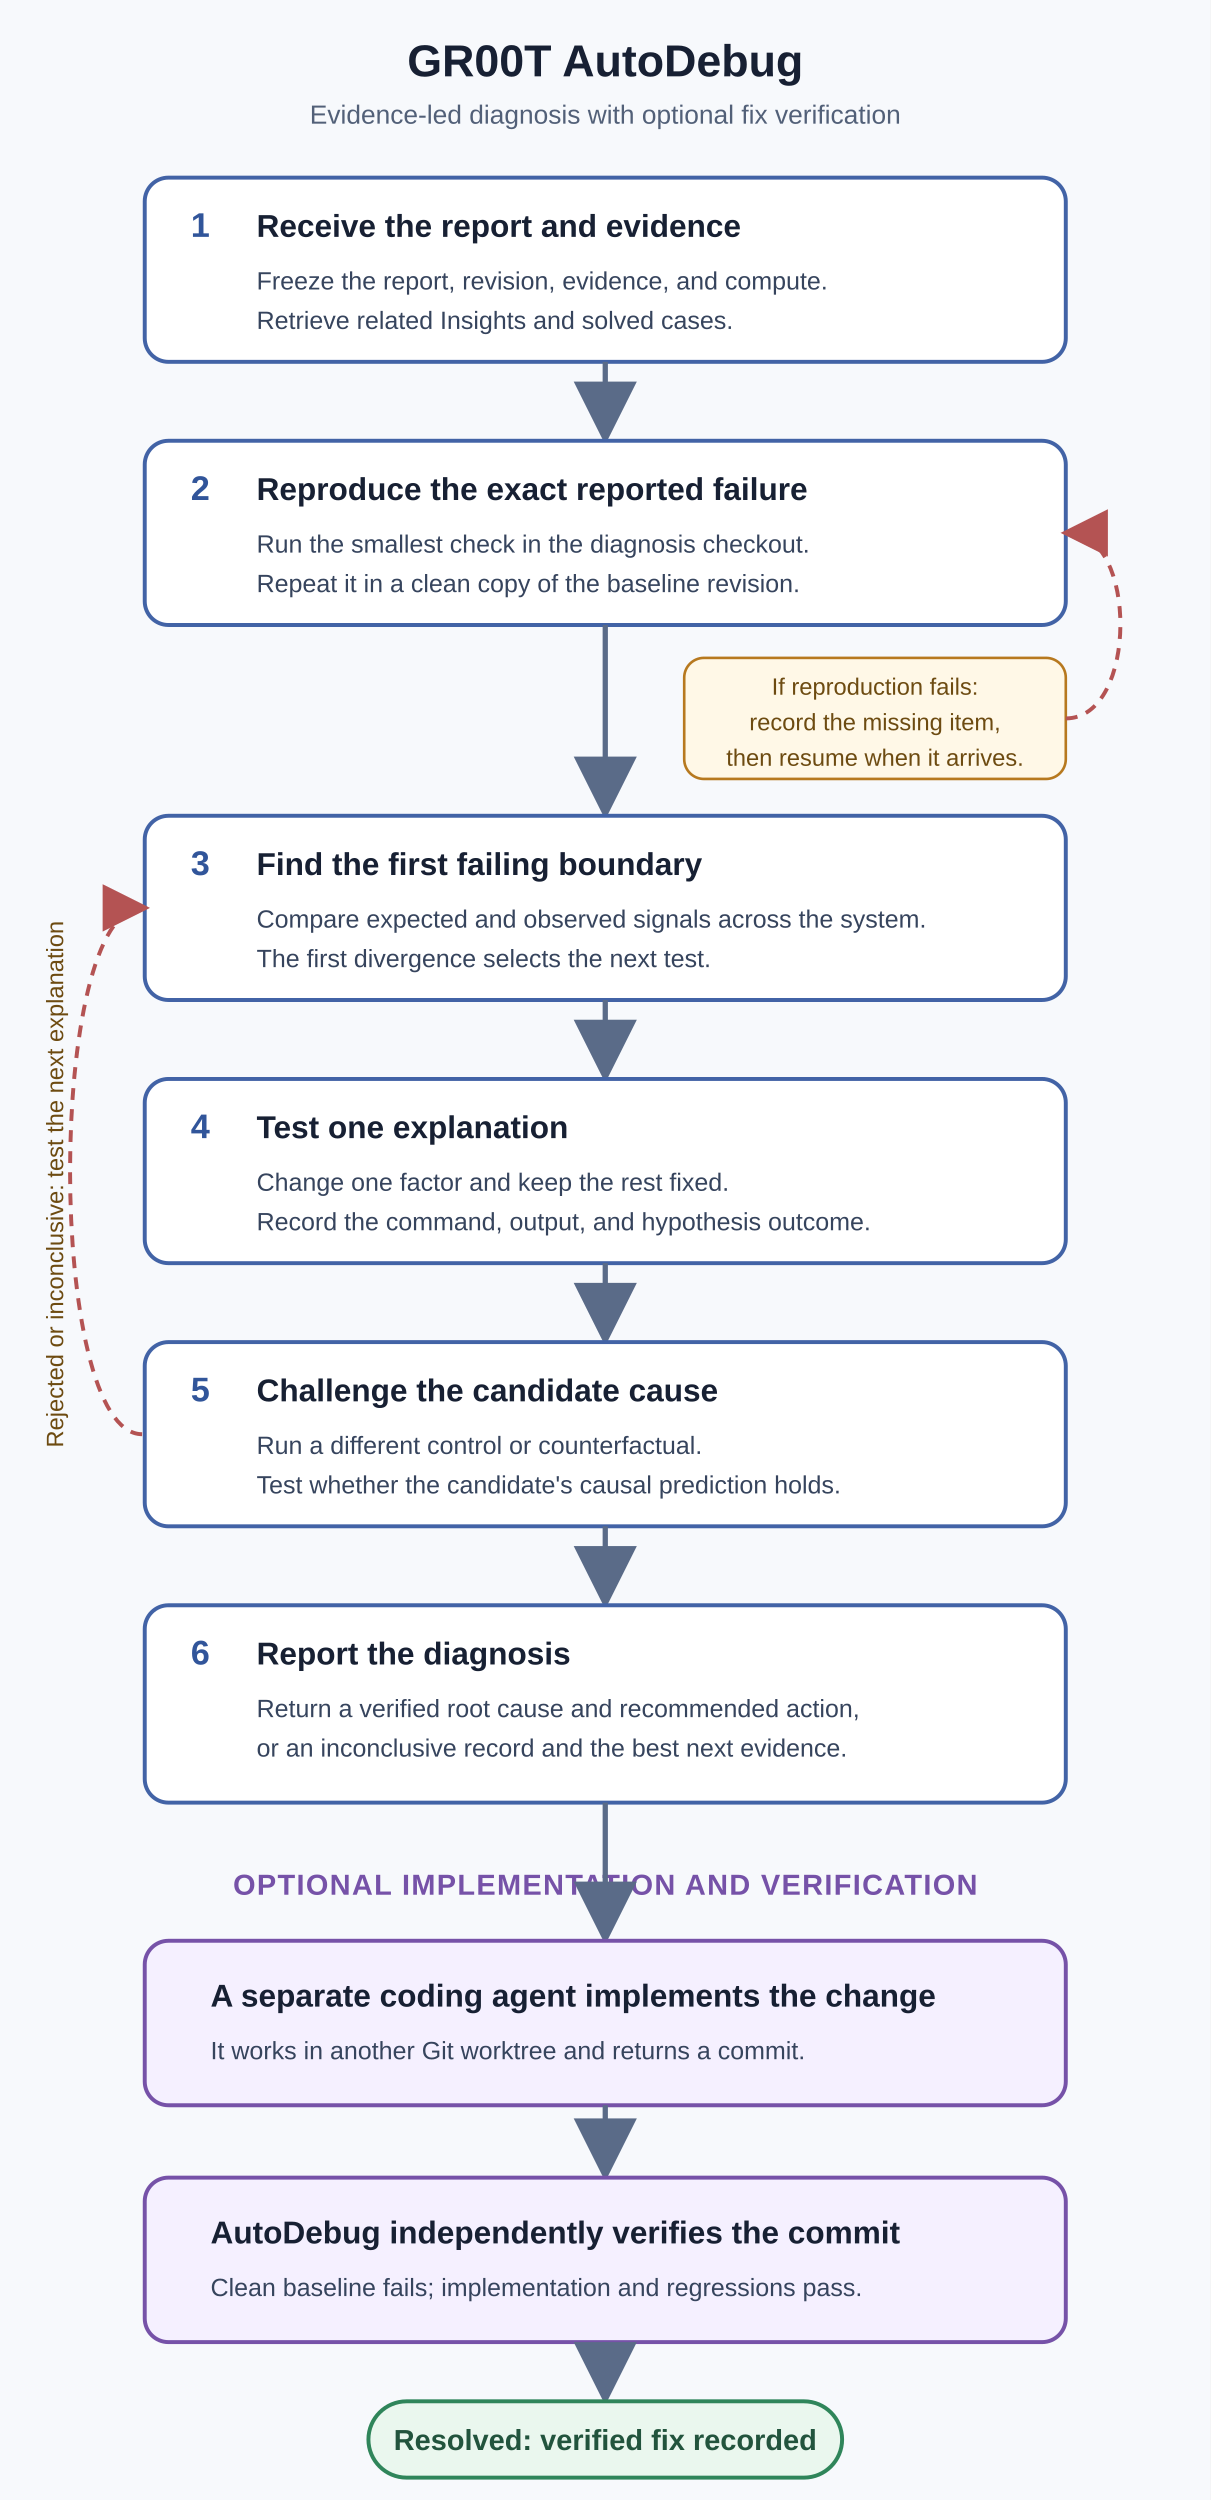
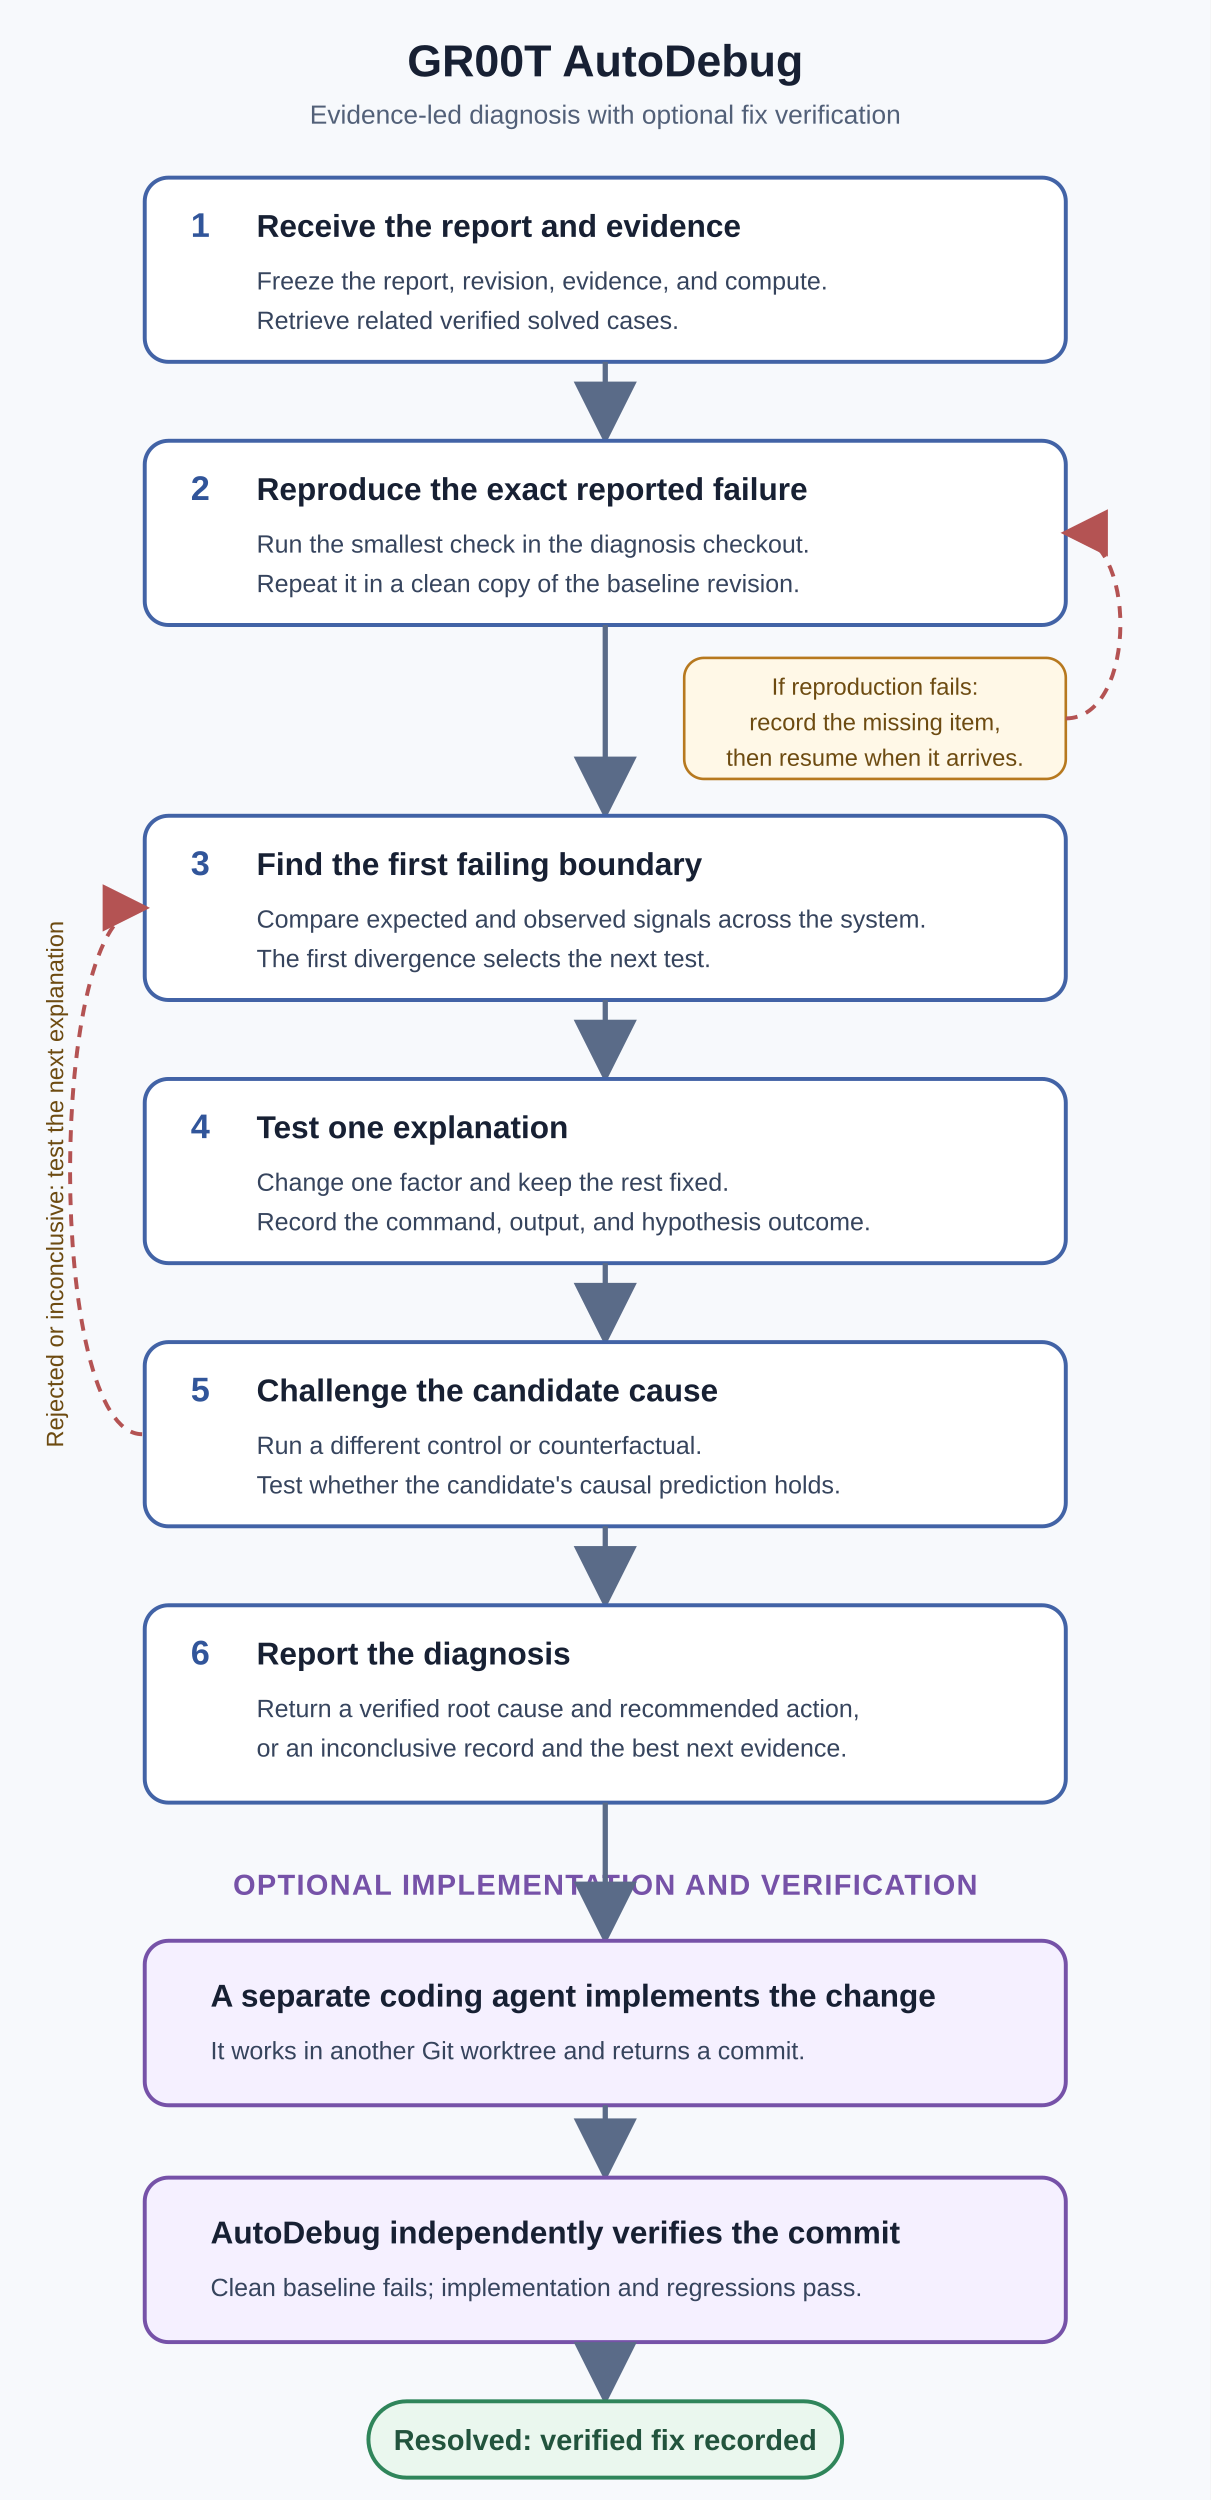
<svg xmlns="http://www.w3.org/2000/svg" width="920" height="1900" viewBox="0 0 920 1900" role="img" aria-labelledby="title description">
  <defs>
    <style>
      .background { fill: #f7f9fc; }
      .title { fill: #172033; font: 700 34px Arial, sans-serif; }
      .subtitle { fill: #526078; font: 20px Arial, sans-serif; }
      .card { fill: #ffffff; stroke: #4263a6; stroke-width: 3; }
      .optional { fill: #f5f0ff; stroke: #7652a8; stroke-width: 3; }
      .number { fill: #31559a; font: 700 26px Arial, sans-serif; }
      .heading { fill: #172033; font: 700 24px Arial, sans-serif; }
      .body { fill: #36445d; font: 19px Arial, sans-serif; }
      .note { fill: #fff8e7; stroke: #b7791f; stroke-width: 2; }
      .note-text { fill: #6d4b11; font: 18px Arial, sans-serif; }
      .arrow { stroke: #5a6b88; stroke-width: 4; fill: none; marker-end: url(#arrowhead); }
      .return { stroke: #b45353; stroke-width: 3; fill: none; stroke-dasharray: 9 7; marker-end: url(#returnhead); }
      .section { fill: #7652a8; font: 700 22px Arial, sans-serif; letter-spacing: 1px; }
      .result { fill: #eaf7ee; stroke: #2f855a; stroke-width: 3; }
      .result-text { fill: #22543d; font: 700 22px Arial, sans-serif; }
    </style>
    <marker id="arrowhead" markerWidth="12" markerHeight="12" refX="10" refY="6" orient="auto">
      <path d="M0,0 L12,6 L0,12 Z" fill="#5a6b88" />
    </marker>
    <marker id="returnhead" markerWidth="12" markerHeight="12" refX="10" refY="6" orient="auto">
      <path d="M0,0 L12,6 L0,12 Z" fill="#b45353" />
    </marker>
  </defs>
  <rect class="background" width="920" height="1900" />
  <text class="title" x="460" y="58" text-anchor="middle">GR00T AutoDebug</text>
  <text class="subtitle" x="460" y="94" text-anchor="middle">Evidence-led diagnosis with optional fix verification</text>
  <rect class="card" x="110" y="135" width="700" height="140" rx="18" />
  <text class="number" x="145" y="180">1</text>
  <text class="heading" x="195" y="180">Receive the report and evidence</text>
  <text class="body" x="195" y="220">
    <tspan x="195" dy="0">Freeze the report, revision, evidence, and compute.</tspan>
-     <tspan x="195" dy="30">Retrieve related Insights and solved cases.</tspan>
+     <tspan x="195" dy="30">Retrieve related verified solved cases.</tspan>
  </text>
  <path class="arrow" d="M460 275 L460 330" />
  <rect class="card" x="110" y="335" width="700" height="140" rx="18" />
  <text class="number" x="145" y="380">2</text>
  <text class="heading" x="195" y="380">Reproduce the exact reported failure</text>
  <text class="body" x="195" y="420">
    <tspan x="195" dy="0">Run the smallest check in the diagnosis checkout.</tspan>
    <tspan x="195" dy="30">Repeat it in a clean copy of the baseline revision.</tspan>
  </text>
  <rect class="note" x="520" y="500" width="290" height="92" rx="15" />
  <text class="note-text" x="665" y="528" text-anchor="middle">If reproduction fails:</text>
  <text class="note-text" x="665" y="555" text-anchor="middle">record the missing item,</text>
  <text class="note-text" x="665" y="582" text-anchor="middle">then resume when it arrives.</text>
  <path class="return" d="M810 546 C865 546 865 405 812 405" />
  <path class="arrow" d="M460 475 L460 615" />
  <rect class="card" x="110" y="620" width="700" height="140" rx="18" />
  <text class="number" x="145" y="665">3</text>
  <text class="heading" x="195" y="665">Find the first failing boundary</text>
  <text class="body" x="195" y="705">
    <tspan x="195" dy="0">Compare expected and observed signals across the system.</tspan>
    <tspan x="195" dy="30">The first divergence selects the next test.</tspan>
  </text>
  <path class="arrow" d="M460 760 L460 815" />
  <rect class="card" x="110" y="820" width="700" height="140" rx="18" />
  <text class="number" x="145" y="865">4</text>
  <text class="heading" x="195" y="865">Test one explanation</text>
  <text class="body" x="195" y="905">
    <tspan x="195" dy="0">Change one factor and keep the rest fixed.</tspan>
    <tspan x="195" dy="30">Record the command, output, and hypothesis outcome.</tspan>
  </text>
  <path class="arrow" d="M460 960 L460 1015" />
  <rect class="card" x="110" y="1020" width="700" height="140" rx="18" />
  <text class="number" x="145" y="1065">5</text>
  <text class="heading" x="195" y="1065">Challenge the candidate cause</text>
  <text class="body" x="195" y="1105">
    <tspan x="195" dy="0">Run a different control or counterfactual.</tspan>
    <tspan x="195" dy="30">Test whether the candidate's causal prediction holds.</tspan>
  </text>
  <path class="return" d="M108 1090 C35 1090 35 690 108 690" />
  <text class="note-text" x="48" y="900" transform="rotate(-90 48 900)" text-anchor="middle">Rejected or inconclusive: test the next explanation</text>
  <path class="arrow" d="M460 1160 L460 1215" />
  <rect class="card" x="110" y="1220" width="700" height="150" rx="18" />
  <text class="number" x="145" y="1265">6</text>
  <text class="heading" x="195" y="1265">Report the diagnosis</text>
  <text class="body" x="195" y="1305">
    <tspan x="195" dy="0">Return a verified root cause and recommended action,</tspan>
    <tspan x="195" dy="30">or an inconclusive record and the best next evidence.</tspan>
  </text>
  <text class="section" x="460" y="1440" text-anchor="middle">OPTIONAL IMPLEMENTATION AND VERIFICATION</text>
  <path class="arrow" d="M460 1370 L460 1470" />
  <rect class="optional" x="110" y="1475" width="700" height="125" rx="18" />
  <text class="heading" x="160" y="1525">A separate coding agent implements the change</text>
  <text class="body" x="160" y="1565">It works in another Git worktree and returns a commit.</text>
  <path class="arrow" d="M460 1600 L460 1650" />
  <rect class="optional" x="110" y="1655" width="700" height="125" rx="18" />
  <text class="heading" x="160" y="1705">AutoDebug independently verifies the commit</text>
  <text class="body" x="160" y="1745">Clean baseline fails; implementation and regressions pass.</text>
  <path class="arrow" d="M460 1780 L460 1820" />
  <rect class="result" x="280" y="1825" width="360" height="58" rx="29" />
  <text class="result-text" x="460" y="1862" text-anchor="middle">Resolved: verified fix recorded</text>
</svg>
